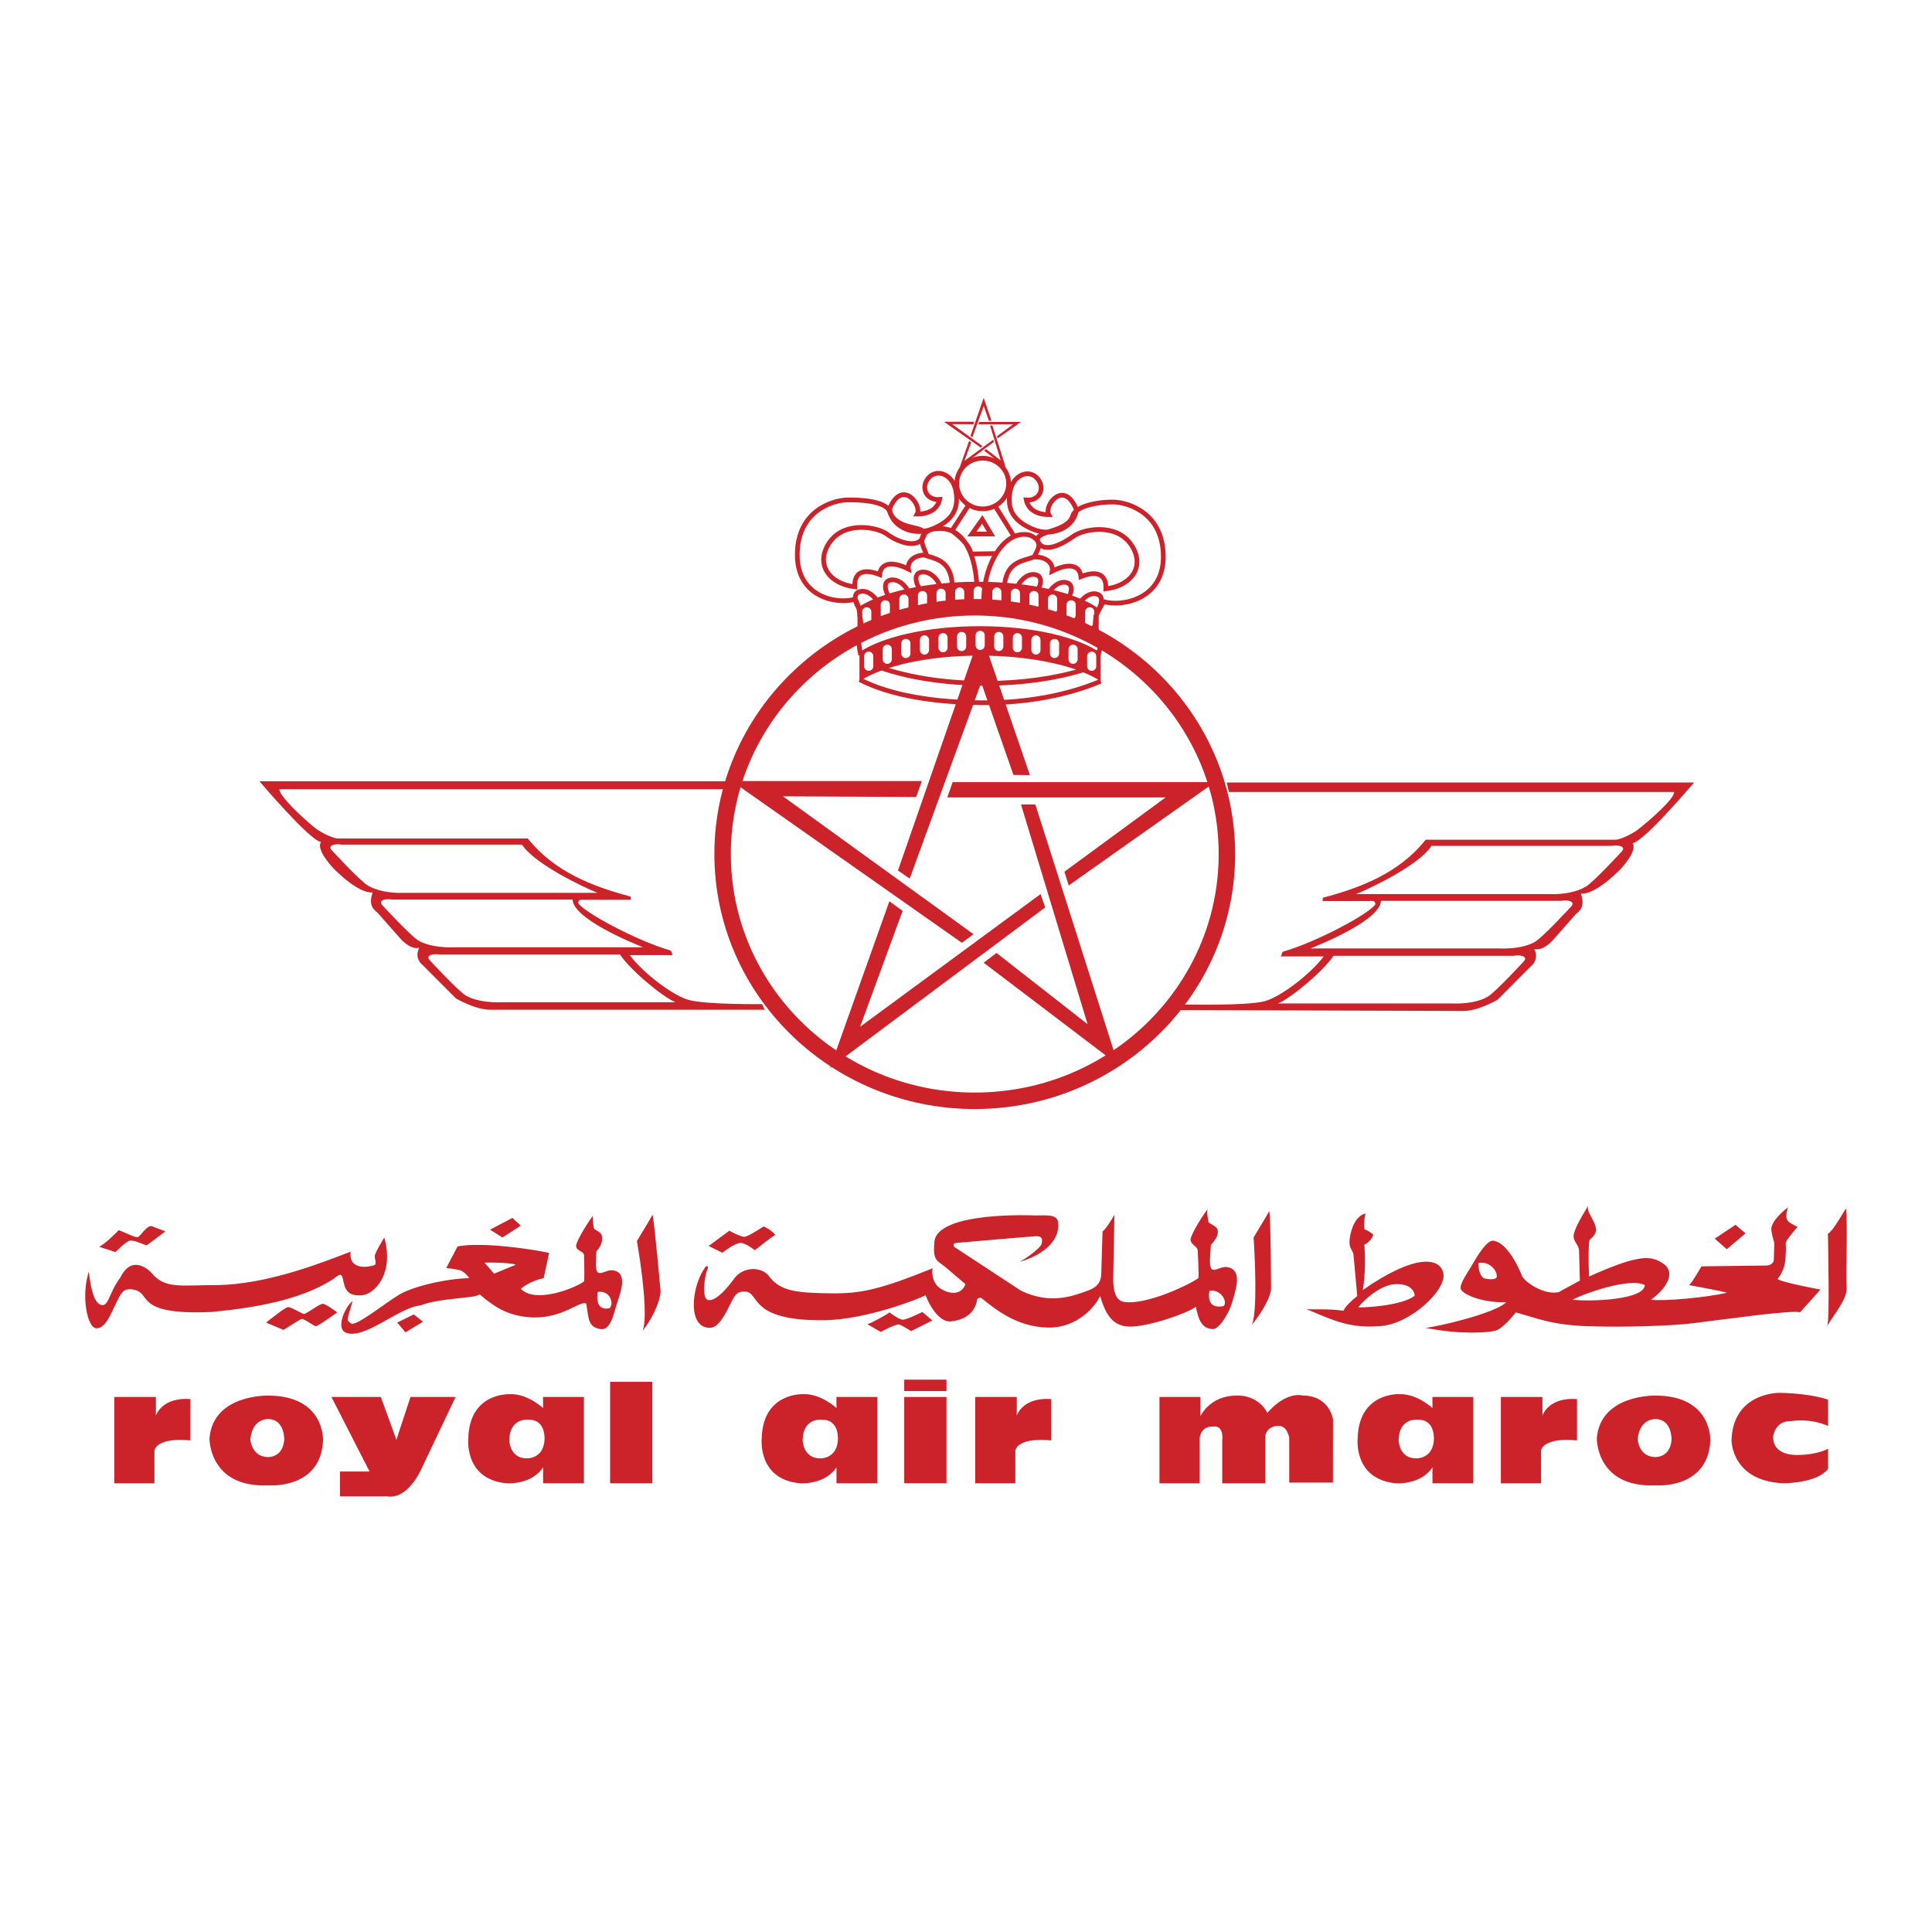
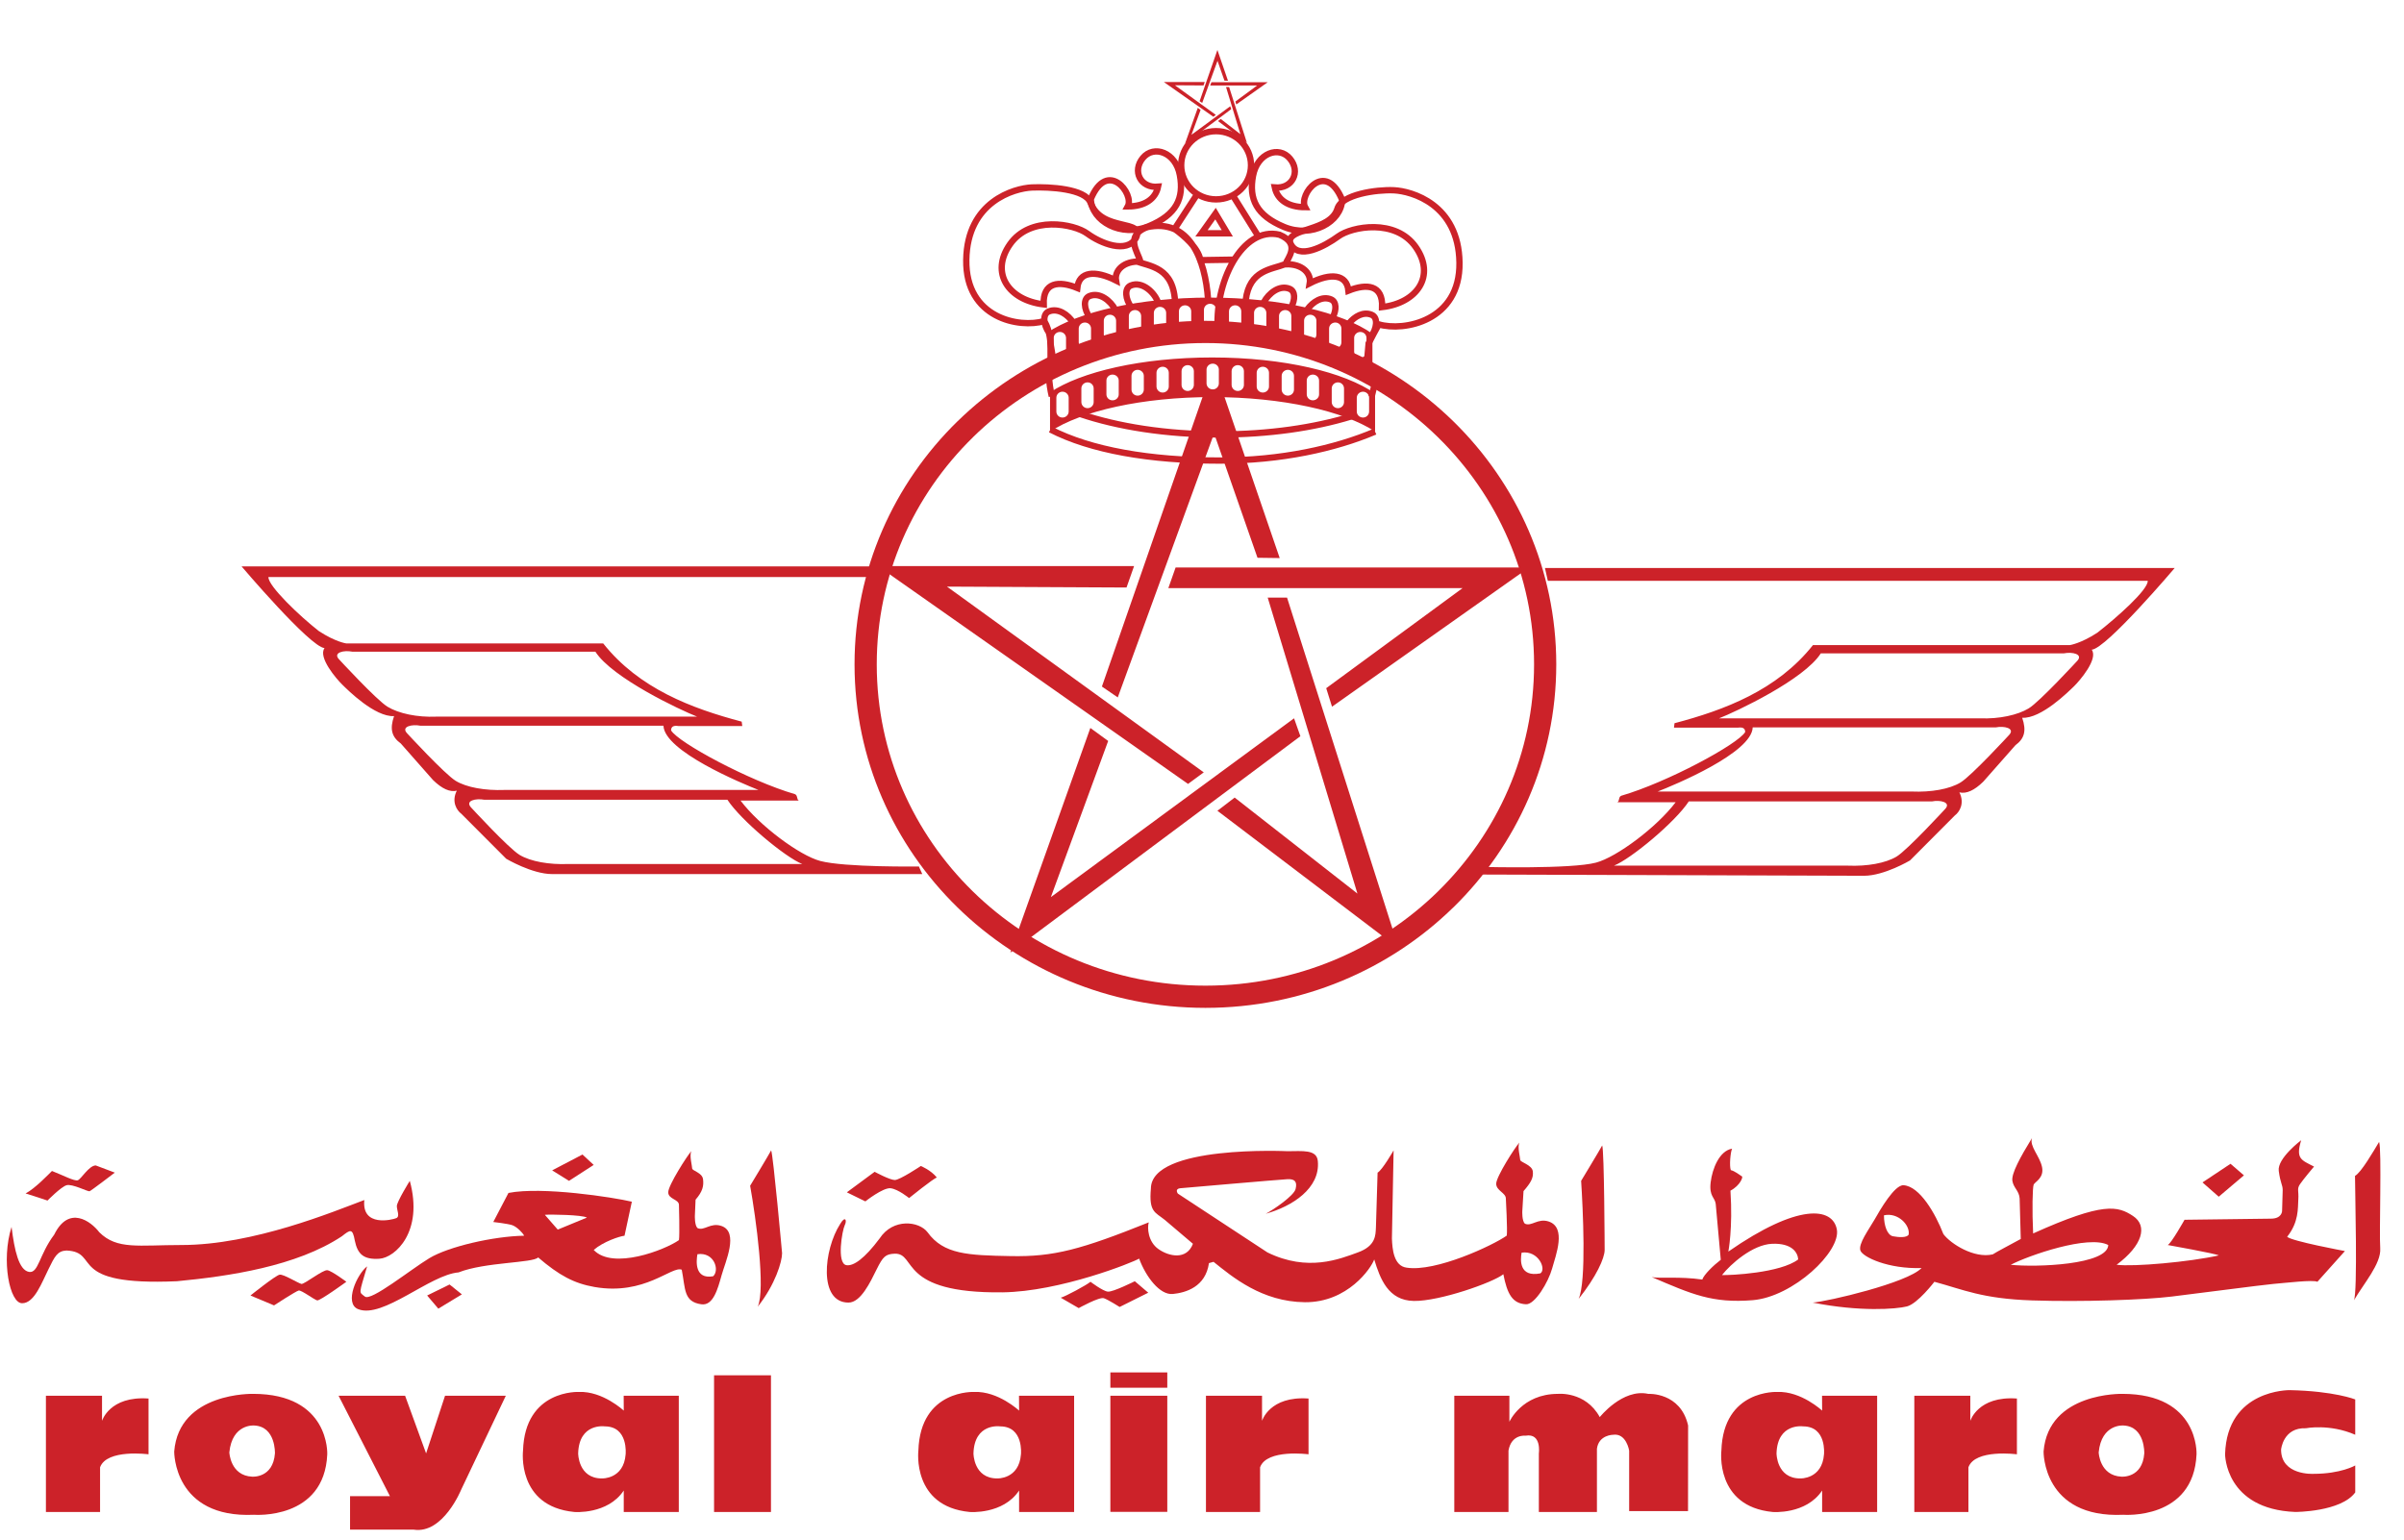
- <svg xmlns="http://www.w3.org/2000/svg" width="2500" height="2500" viewBox="0 0 192.756 192.756">
+ <svg xmlns="http://www.w3.org/2000/svg" viewBox="8 36 178 114">
  <path d="M15.41 147.987H11.4v-8.609h4.154v1.86s.559-1.86 3.443-1.654v4.131s-3.09-.413-3.588.962v3.31h.001zM101.301 147.987h-4.008v-8.609h4.152v1.86s.553-1.86 3.443-1.654v4.131s-3.096-.413-3.588.962v3.31h.001zM32.231 143.715c-.212 4.888-5.418 4.479-5.418 4.479-5.98.274-5.914-4.685-5.914-4.685.352-4.412 5.841-4.271 5.841-4.271 5.697 0 5.491 4.477 5.491 4.477zm-5.418-2.134s-1.621-.142-1.833 1.994c0 0 .073 1.723 1.689 1.796 0 0 1.548.133 1.688-1.723 0 0 .072-2.002-1.544-2.067zM170.639 143.715c-.213 4.888-5.418 4.479-5.418 4.479-5.982.274-5.908-4.685-5.908-4.685.352-4.412 5.836-4.271 5.836-4.271 5.701 0 5.49 4.477 5.49 4.477zm-5.418-2.134s-1.621-.142-1.828 1.994c0 0 .068 1.723 1.689 1.796 0 0 1.549.133 1.688-1.723 0 0 .072-2.002-1.549-2.067zM33.07 139.378h4.925l1.555 4.271 1.402-4.271h4.5l-3.304 6.953s-1.336 3.305-3.516 2.964h-4.713v-2.481h2.952l-3.801-7.436zM54.179 139.378h4.081v8.609h-4.076v-1.588c-1.196 1.794-3.66 1.588-3.66 1.588-4.289-.415-3.797-4.547-3.797-4.547.14-4.549 4.149-4.344 4.149-4.344 1.761-.066 3.309 1.383 3.309 1.383l-.006-1.101zm-1.404 2.268s-1.9-.273-1.966 2.002c0 0 0 1.855 1.754 1.855 0 0 1.621.068 1.761-1.789-.001.001.213-2.068-1.549-2.068zM83.45 139.378h4.081v8.609h-4.074v-1.588c-1.196 1.794-3.662 1.588-3.662 1.588-4.288-.415-3.795-4.547-3.795-4.547.14-4.549 4.147-4.344 4.147-4.344 1.762-.066 3.311 1.383 3.311 1.383l-.008-1.101zm-1.403 2.268s-1.902-.273-1.968 2.002c0 0 0 1.855 1.76 1.855-.004 0 1.617.068 1.756-1.789.001.001.213-2.068-1.548-2.068zM153.75 147.987h-4.008v-8.609h4.146v1.86s.561-1.86 3.451-1.654v4.131s-3.1-.413-3.59.962v3.31h.001zM142.91 139.378h4.08v8.609h-4.074v-1.588c-1.197 1.794-3.664 1.588-3.664 1.588-4.285-.415-3.795-4.547-3.795-4.547.141-4.549 4.148-4.344 4.148-4.344 1.762-.066 3.311 1.383 3.311 1.383l-.006-1.101zm-1.404 2.268s-1.9-.273-1.967 2.002c0 0 0 1.855 1.756 1.855 0 0 1.621.068 1.76-1.789 0 .001.213-2.068-1.549-2.068zM60.871 137.862h4.214v10.125h-4.214v-10.125zM90.215 139.378h4.215v8.603h-4.215v-8.603zM90.215 137.65h4.215v1.135h-4.215v-1.135zM115.68 147.987v-8.609h4.08v1.928s.922-2.067 3.594-2.067c0 0 2.041-.208 3.098 1.721 0 0 1.688-2.136 3.59-1.721 0 0 2.387-.142 2.951 2.343l-.006 6.338h-4.359v-4.479s-.207-1.313-1.191-1.172c0 0-1.057 0-1.195 1.033v4.686h-4.301v-4.339s.219-1.521-.977-1.313c0 0-1.057-.135-1.27 1.105v4.547h-4.014v-.001zM182.391 139.651s-1.549-.621-4.854-.688c0 0-4.646-.072-4.785 4.751 0 0 0 4.064 5.199 4.272 0 0 3.381 0 4.439-1.448v-1.997s-1.059.621-3.1.621c0 0-2.391.135-2.391-1.794 0 0 .145-1.649 1.834-1.583 0 0 1.754-.347 3.656.482v-2.616h.002zM38.342 123.461s-.958 1.544-.958 1.867c0 .324.248.771-.044.896-.29.121-2.572.688-2.364-1.343-2.281.856-8.219 3.333-13.535 3.333-3.176 0-4.774.363-6.088-.944-.626-.823-2.259-2.024-3.338.173-1.123 1.492-1.163 2.884-1.867 2.762-.75-.13-1.079-1.583-1.292-3.333-.788 2.481-.139 5.691.794 5.653.9 0 1.459-1.562 1.935-2.511.463-.946.66-1.364 1.341-1.393 2.578.117-.122 2.638 8.179 2.275 3.863-.369 8.844-1.102 12.21-3.331.622-.493.789-.61.956.323.208 1.018.666 1.42 1.829 1.342 1.156-.083 3.275-1.99 2.242-5.769zM184.156 120.577c-.414.688-1.33 2.275-1.783 2.515 0 1.181.207 8.7-.084 9.225.705-1.219 2.033-2.723 1.951-3.857-.084-1.142.123-7.358-.084-7.883zM173.154 122.198l-2.074 1.38 1.203 1.058 1.865-1.582-.994-.856z" fill-rule="evenodd" clip-rule="evenodd" fill="#cc2229" />
  <path d="M179.338 122.404s-.789.935-1.035 1.298c-.252.369-.084.486-.129 1.141-.039.648.045 1.666-.826 2.761.33.325 4.277 1.057 4.277 1.057l-2.037 2.276c-.289-.164-2.363.084-3.279.161-.912.084-5.525.694-7.516.934-1.994.245-6.641.409-10.336.285-3.695-.122-5.109-.81-7.229-1.38 0 0-1.24 1.626-2.035 1.826-.789.201-3.482.409-6.971-.285 1.08-.077 7.016-1.457 8.055-2.559-2.453.084-4.359-.812-4.527-1.298-.168-.491.619-1.549 1.039-2.276.414-.731 1.494-2.604 2.158-2.559 1.201.078 2.365 2.112 2.947 3.616.541.728 2.287 1.828 3.656 1.504.244-.168 1.492-.816 2.074-1.14l-.084-3.008c-.041-.57-.453-.771-.537-1.298-.084-.53.58-1.749 1.453-3.169-.207.608.58 1.336.744 2.152.166.811-.537 1.096-.621 1.297-.084.206-.123 1.911-.039 3.617 5.227-2.354 6.268-2.03 7.391-1.297 1.119.732.705 2.19-1.209 3.616 1.248.162 5.402-.207 7.561-.692-.168-.123-3.779-.771-3.779-.771.244-.084 1.246-1.869 1.246-1.869l6.395-.082c.828 0 .828-.57.828-.57l.045-1.543c0-.408-.168-.487-.291-1.42-.129-.934 1.66-2.276 1.66-2.276-.42 1.382 0 1.46.951 1.951zm-15.236 5.81c-1.453-.771-5.896.771-7.221 1.464 1.906.201 7.178 0 7.221-1.464zm-14.78-.772c.123-.694-.787-1.666-1.828-1.427 0 .778.252 1.466.664 1.55.414.079 1.035.123 1.164-.123zM136.156 122.667c.285.062.688.381.812.458.127 0-.096.672-.84 1.063.184 2.778-.156 4.512-.156 4.512 5.172-3.596 7.721-3.293 8.033-1.644.312 1.644-3.236 4.997-6.229 5.244-2.99.239-4.482-.431-7.473-1.712.557.124 2.057-.062 3.74.184.121-.362.805-1.033 1.369-1.464l-.375-4.143c-.062-.486-.498-.548-.375-1.588.123-1.033.654-2.342 1.588-2.499-.121.248-.217 1.281-.094 1.589zm4.989 6.614c-.035-.521-.471-1.218-1.936-1.158-1.459.062-3.08 1.521-3.707 2.315.594.028 4.332-.15 5.643-1.157zM126.631 120.84c-.156.302-1.559 2.621-1.559 2.621.127 1.979.406 7.464-.186 8.745 1.309-1.646 1.928-3.02 1.928-3.629 0 0-.027-7.402-.183-7.737zM120.561 121.907c0 .179.871.363.934.851.061.486-.158.854-.689 1.464l-.09 1.493s-.033.698.186.916c.498.24.967-.43 1.777-.155 1.314.446.525 2.47.246 3.477-.279 1.006-1.273 2.678-1.928 2.649-1.029-.044-1.404-.794-1.684-2.225-.75.61-4.734 2.013-6.631 1.979-1.898-.029-2.492-1.644-2.93-3.075-.217.638-1.961 3.196-5.137 3.17-3.174-.033-5.355-1.862-6.76-2.992l-.34.095c-.252 1.768-1.716 2.192-2.678 2.287-.967.091-1.995-1.28-2.493-2.621-.436.274-5.854 2.448-10.118 2.499-7.754.089-6.323-2.896-7.973-2.863-.688.028-.872.212-1.342 1.158-.469.949-1.179 2.464-2.085 2.464-2.241 0-1.833-3.93-.62-5.818.374-.644.526-.274.341.089-.184.369-.62 2.835.124 2.958.525.084 1.341-.486 2.459-1.979 1-1.526 2.929-1.281 3.55-.458 1.186 1.643 2.99 1.705 6.166 1.765 3.176.062 5.199-.486 10.213-2.499-.123.397-.061 1.433.716 1.979.782.553 2.09.827 2.554-.392l-2.085-1.771c-.715-.575-1.185-.575-1.028-2.313 0-3.26 10.12-2.773 10.12-2.773 1.088 0 2.164-.152 2.24.732.191 2.013-1.895 3.354-3.857 3.901.594-.308 2.086-1.341 2.209-1.827.141-.549-.061-.768-.621-.732-.559.027-7.943.671-7.943.671-.402.062-.15.396-.15.396l6.631 4.355c2.99 1.465 5.354.486 6.697 0 1.336-.485 1.307-1.279 1.336-1.855l.123-4.053c.346-.186 1.186-1.649 1.186-1.649l-.125 6.524c.029.761.125 2.039 1.092 2.162 2.145.336 6.385-1.643 7.412-2.375.061-.397-.068-2.745-.068-2.745 0-.424-.715-.581-.715-1.096 0-.521 1.402-2.712 1.717-3.046-.158.333.061 1.094.061 1.278zm.105 6.871c-.096.52-.201 1.844 1.387 1.536.468-.3-.141-1.72-1.387-1.536zM72.761 122.791l-2.057 1.52 1.369.672s1.309-1.035 1.867-.973c.56.062 1.371.726 1.371.726s1.805-1.458 2.057-1.52c-.436-.549-1.185-.856-1.185-.856s-1.555 1.04-1.929 1.04c-.374-.001-1.493-.609-1.493-.609z" fill-rule="evenodd" clip-rule="evenodd" fill="#cc2229" />
  <path d="M88.744 130.937c-.29.245-1.867 1.095-2.203 1.179l1.331.771s1.537-.855 1.867-.731c.336.121 1.163.647 1.163.647l2.118-1.057-.995-.85s-1.622.812-1.997.771c-.373-.038-1.284-.73-1.284-.73zM65.098 121.203c-.157.308-1.555 2.621-1.555 2.621.436 2.438 1.152 7.683.56 8.961 1.307-1.647 1.805-3.353 1.805-3.963-.001 0-.655-7.283-.81-7.619zM41.954 130.242c-2.121.168-5.608 3.456-7.436 2.722-1.063-.424-.083-2.599.665-3.169-.62 2.119-.62 1.873-.167 2.236.458.369 3.364-1.99 4.779-2.845 1.409-.851 4.729-1.621 7.016-1.661-.128-.245-.542-.654-.871-.777-.336-.117-1.416-.239-1.416-.239l1.124-2.152c2.488-.492 7.765.323 9.136.648l-.542 2.521c-.375.04-1.577.442-2.282 1.052 1.409 1.503 5.283 0 6.312-.728.062-.396 0-2.604 0-2.604 0-.426-.794-.42-.794-.939s1.404-2.711 1.711-3.047c-.156.336.061 1.097.061 1.28 0 .179.745.313.805.8.062.485-.022.905-.553 1.516l-.051 1.184s-.027.705.19.917c.498.241.962-.431 1.773-.156 1.318.446.29 2.66.011 3.667-.28 1.006-.621 2.26-1.493 2.136-1.325-.184-1.174-1.13-1.453-2.561-.75-.302-2.729 1.929-6.458 1.28-1.515-.264-2.617-.855-4.176-2.191-.369.422-3.941.339-5.891 1.11zm17.686-1.347c-.095.516-.212 1.878 1.164 1.633.497-.448.078-1.817-1.164-1.633zm-10.342-1.823l2.158-.889c-.33-.206-2.695-.245-3.114-.206l.956 1.095z" fill-rule="evenodd" clip-rule="evenodd" fill="#cc2229" />
  <path fill-rule="evenodd" clip-rule="evenodd" fill="#cc2229" d="M51.127 121.511l-2.243 1.174 1.248.776 1.827-1.179-.832-.771zM15.091 122.32c.122.039 1.409.532 1.409.532s-1.745 1.336-1.869 1.38c-.122.04-1.285-.57-1.705-.446-.413.122-1.409 1.135-1.409 1.135s-1.33-.447-1.621-.526c.706-.369 1.745-1.464 1.951-1.665.833.324 1.661.771 1.913.688.245-.079.827-1.098 1.331-1.098zM30.325 131.098c.25 0 1.577-1.057 1.911-1.018.33.044 1.409.856 1.409.856s-1.951 1.42-2.157 1.38c-.208-.04-1.163-.772-1.371-.732-.206.045-1.827 1.102-1.827 1.102l-1.745-.732s1.873-1.504 2.163-1.543c.292-.046 1.325.61 1.617.687zM41.288 131.138l-1.661.815.827.974 1.745-1.057-.911-.732z" />
  <path d="M71.273 85.207v-.011c.003-7.023 2.918-13.389 7.621-17.99l.001.002c4.697-4.594 11.181-7.438 18.333-7.445h.037c7.16.003 13.656 2.854 18.355 7.453 4.697 4.601 7.604 10.953 7.611 17.969v.033c-.004 7.028-2.918 13.391-7.621 17.991l-.002-.002c-4.695 4.593-11.182 7.436-18.334 7.442h-.034c-7.162-.004-13.656-2.852-18.354-7.451-4.697-4.596-7.606-10.951-7.613-17.969v-.022zm1.645-.011v.033c.004 6.561 2.726 12.501 7.119 16.799 4.397 4.306 10.484 6.975 17.204 6.976h.035c6.713-.005 12.789-2.667 17.186-6.968v-.003c4.396-4.303 7.125-10.25 7.125-16.815v-.033c-.004-6.557-2.725-12.499-7.115-16.799-4.4-4.308-10.486-6.976-17.205-6.978h-.037c-6.709.005-12.789 2.67-17.184 6.971v.003c-4.4 4.303-7.127 10.252-7.128 16.814z" fill="#cc2229" />
  <path d="M72.303 78.738H27.876c-.04.654 2.325 2.906 3.733 4.003 1.247.816 2.035.916 2.035.916h19.02c2.654 3.348 6.557 4.814 10.253 5.792l.044.325h-4.735c-.292-.044-.538 0-.538.323.538.907 5.792 3.74 9.174 4.724.219.09.112.409.292.475h-4.321c1.414 1.874 4.371 4.065 5.898 4.472 1.827.486 7.305.409 7.305.409l.252.563H48.884c-1.492 0-3.403-1.135-3.403-1.135l-3.322-3.331c-.336-.246-.75-.895-.336-1.711-.513.124-1.095-.14-1.761-.788l-2.386-2.707c-.666-.487-.834-1.057-.498-2.028-1.416.077-3.428-1.929-3.841-2.338-.418-.409-1.805-2.012-1.308-2.7-1.079-.084-6.144-6.053-6.144-6.053h46.623l-.205.789zM61.86 95.234H43.858c-.62-.117-1.431.062-.994.555 0 0 2.8 3.046 3.61 3.532.812.486 2.181.732 3.612.672H67.4c-1.241-.486-4.545-3.232-5.54-4.759zm-4.735-5.483H39.129c-.626-.124-1.438.061-1 .547 0 0 2.805 3.047 3.616 3.539.805.487 2.174.728 3.611.672h18.806c-1.245-.493-6.975-2.868-7.037-4.758zm-5.042-5.484H34.081c-.62-.124-1.431.062-.995.548 0 0 2.802 3.046 3.611 3.532.812.493 2.181.794 3.611.732h19.31c-1.246-.486-6.288-2.861-7.535-4.812zM122.393 78.068h46.631s-5.064 5.976-6.145 6.053c.498.694-.895 2.298-1.309 2.707-.418.402-2.432 2.415-3.84 2.335.33.973.162 1.543-.498 2.03l-2.387 2.705c-.664.648-1.246.912-1.766.79.412.816 0 1.464-.336 1.71l-3.32 3.332s-1.906 1.135-3.406 1.135l-28.404-.091.252-.563s6.479.168 8.307-.319c1.527-.406 4.484-2.604 5.898-4.472h-4.322c.186-.068.072-.387.291-.481 3.389-.982 8.637-3.813 9.18-4.718 0-.325-.25-.369-.543-.325h-4.729l.039-.33c3.695-.973 7.598-2.438 10.252-5.786h19.02s.787-.106 2.035-.917c1.408-1.095 3.779-3.191 3.732-3.846h-44.42l-.212-.949zm5.109 22.047h17.314c1.432.062 2.801-.184 3.611-.67.811-.493 3.611-3.539 3.611-3.539.438-.487-.375-.672-.994-.548h-18.002c-.995 1.527-4.292 4.266-5.54 4.757zm3.238-5.489h18.812c1.43.062 2.799-.179 3.611-.67.809-.487 3.611-3.534 3.611-3.534.436-.486-.377-.67-.996-.548h-18.002c-.059 1.89-5.79 4.266-7.036 4.752zm4.545-5.423h19.309c1.432.062 2.801-.245 3.611-.732.811-.486 3.611-3.534 3.611-3.534.438-.487-.375-.67-.994-.547H142.82c-1.24 1.952-6.289 4.327-7.535 4.813zM91.971 77.927H73.006l22.961 16.135 1.164-.856-19.013-13.758 13.294.067.559-1.588zM95.045 78.033h26.168l-14.586 10.31-.43-1.371 10.098-7.413H94.508l.537-1.526z" fill-rule="evenodd" clip-rule="evenodd" fill="#cc2229" />
  <path fill-rule="evenodd" clip-rule="evenodd" fill="#cc2229" d="M98.141 96.051l13.429 10.197-8.273-25.984h-1.432l6.643 21.92-9.09-7.111-1.277.978zM102.754 77.334l-4.26-12.432-1.318.118-7.587 21.83 1.174.805 7.133-19.551 3.213 9.208 1.645.022z" />
  <path fill-rule="evenodd" clip-rule="evenodd" fill="#cc2229" d="M88.733 89.918l-5.925 16.638 21.477-16.028-.469-1.325-18.007 13.243 4.244-11.566-1.32-.962zM97.203 42.077h-3.025l3.662 2.571.183-.141-3.028-2.191 2.118.013.09-.252zM97.695 42.092h4.17l-2.326 1.645-.066-.218 1.609-1.186h-3.477l.09-.241z" />
  <path fill-rule="evenodd" clip-rule="evenodd" fill="#cc2229" d="M98.186 44.967l2.142 1.621-1.32-4.143h-.229l1.063 3.493-1.455-1.128-.201.157zM98.924 41.981l-.783-2.282-1.318 3.798.191.128 1.134-3.121.514 1.471.262.006z" />
  <path fill-rule="evenodd" clip-rule="evenodd" fill="#cc2229" d="M96.688 43.988l-.944 2.649 3.422-2.554-.074-.213-2.873 2.114.677-1.844-.208-.152z" />
  <path d="M97.449 58.177c-.207-2.98-1.387-6.049-4.552-5.345-1.621.671-.648 1.811-.458 2.543-1.248-.06-1.929.672-1.807 1.397-1.56-.787-2.739-.665-2.867.555-1.371-.555-2.55-.431-2.488 1.218-2.595-.308-3.987-2.32-2.495-4.451 1.493-2.135 4.735-1.526 5.73-.792.996.732 2.908 1.498 3.59.341.727-1.466-2.533-.409-3.36-2.639-.38-1.028-3.03-1.174-4.339-1.119-1.307.062-4.795 1.04-4.857 5.367-.062 4.326 3.919 5.076 5.786 4.528.436.789.442 1.61.442 1.61l.246 1.481m9.438-14.629c0-1.397 1.157-2.527 2.583-2.527 1.432 0 2.588 1.13 2.588 2.527 0 1.398-1.156 2.526-2.588 2.526-1.425.001-2.583-1.128-2.583-2.526zm2.728 12.456c-.346-3.791 1.818-7.973 4.551-7.313 1.617.672.582 1.762.438 2.191 1.246-.06 1.928.672 1.805 1.404 1.555-.794 2.738-.672 2.863.548 1.369-.548 2.555-.426 2.492 1.218 2.594-.303 3.986-2.315 2.488-4.451-1.492-2.13-4.729-1.52-5.725-.792-1.002.732-3.035 1.845-3.572.463-.25-1.095 2.992-.81 3.504-2.515.318-1.046 2.869-1.42 4.178-1.358 1.307.06 4.795 1.033 4.857 5.36.062 4.327-4.113 5.121-5.98 4.572a48.375 48.375 0 0 0-.746 1.404l-.143 1.626m-8.991-4.275c0-.196.018-.375.033-.548.273-2.258 1.924-2.265 2.908-2.661m.469 3.17c.285-.548.301-1.167-.123-1.347-.748-.319-1.561.33-1.912.995m5.109 1.102c.27-.537.279-1.141-.133-1.314-.65-.274-1.342.173-1.746.726m4.68 2.058c.453-.592.576-1.437.072-1.645-.609-.257-1.258.119-1.67.627m-12.88-1.408c-.062-2.802-1.884-2.78-2.941-3.209m-.308 3.432c-.431-.592-.537-1.404-.04-1.61.856-.358 1.796.536 2.035 1.292m-5.097 1.033c-.396-.582-.476-1.34 0-1.542.754-.314 1.565.334 1.917 1.006m-4.908 1.706c-.409-.588-.498-1.371-.018-1.572.688-.285 1.42.224 1.812.823m13.696-6.408l-1.811-2.901m-2.633-.314l-1.744 2.684c.666.487 1.744 1.38 1.911 2.314l2.451-.038m-1.332-3.41l-1.04 1.458h1.911l-.871-1.458z" fill="none" stroke="#cc2229" stroke-width=".469" stroke-miterlimit="2.613" />
  <path d="M97.756 62.476c-5.21 0-9.715 1.051-12.008 2.588v2.906c2.304-1.526 6.827-2.559 12.008-2.559 5.172 0 9.756 1.033 12.059 2.554v-2.817c-2.249-1.582-6.76-2.672-12.059-2.672zm-10.628 4.003c0 .25-.206.447-.458.447s-.454-.196-.454-.447V65.46c0-.246.202-.447.454-.447s.458.201.458.447v1.019zm1.851-.694a.45.45 0 0 1-.453.446.455.455 0 0 1-.458-.446v-1.018c0-.246.207-.447.458-.447a.45.45 0 0 1 .453.447v1.018zm1.855-.575c0 .245-.201.44-.458.44a.444.444 0 0 1-.453-.44v-1.024c0-.246.201-.442.453-.442.257 0 .458.197.458.442v1.024zm1.858-.354a.456.456 0 0 1-.46.448.45.45 0 0 1-.452-.448v-1.018a.45.45 0 0 1 .452-.447c.252 0 .46.201.46.447v1.018zm1.849-.228a.45.45 0 0 1-.452.447.455.455 0 0 1-.459-.447v-1.017c0-.246.208-.447.459-.447a.45.45 0 0 1 .452.447v1.017zm1.857-.117a.456.456 0 0 1-.46.447.45.45 0 0 1-.452-.447v-1.018a.45.45 0 0 1 .452-.448c.252 0 .46.201.46.448v1.018zm1.85-.113a.445.445 0 0 1-.453.442.452.452 0 0 1-.459-.442v-1.022c0-.247.209-.442.459-.442.252 0 .453.195.453.442v1.022zm1.856.113a.45.45 0 0 1-.459.447.455.455 0 0 1-.453-.447v-1.018c0-.247.209-.448.453-.448.258 0 .459.201.459.448v1.018zm1.857.117c0 .246-.207.447-.459.447s-.453-.201-.453-.447v-1.017c0-.246.201-.447.453-.447s.459.201.459.447v1.017zm1.85.228c0 .247-.201.448-.453.448s-.459-.201-.459-.448v-1.018c0-.246.207-.447.459-.447s.453.201.453.447v1.018zm1.857.354c0 .245-.209.44-.461.44a.444.444 0 0 1-.451-.44v-1.024c0-.246.201-.442.451-.442.252 0 .461.197.461.442v1.024zm1.848.575a.449.449 0 0 1-.451.446.454.454 0 0 1-.459-.446v-1.018c0-.246.207-.447.459-.447a.45.45 0 0 1 .451.447v1.018zm1.857.694c0 .25-.201.447-.453.447s-.459-.196-.459-.447V65.46c0-.246.207-.447.459-.447s.453.201.453.447v1.019z" fill-rule="evenodd" clip-rule="evenodd" fill="#cc2229" />
  <path d="M87.933 66.646c2.812.957 6.424 1.532 10.358 1.532 3.652 0 7.029-.498 9.74-1.331m-22.255.962c2.979 1.537 7.367 2.304 12.515 2.304 4.574 0 8.572-.895 11.523-2.147m-.498-5.217c.645 1.415.684.828.246 2.622m-23.748-2.667c-.245.548-.155 1.723.068 2.649m7.865-15.522c-.19.911-.995 1.459-2.241 1.459.498-.911-1.499-3.534-2.74-.548.062 1.644 2.243 2.862 4.293 2.013 2.058-.855 2.616-2.074 2.304-3.779-.307-1.705-1.928-2.258-2.74-1.28-.809.971-.183 2.251 1.124 2.135zm8.644.055c.189.911 1 1.459 2.242 1.459-.498-.911 1.496-3.534 2.744-.548-.062 1.644-2.242 2.868-4.299 2.013s-2.617-2.074-2.303-3.78c.312-1.705 1.928-2.258 2.738-1.28.811.973.186 2.253-1.122 2.136z" fill="none" stroke="#cc2229" stroke-width=".469" stroke-miterlimit="2.613" />
  <path d="M97.555 58.042c-5.206 0-9.71 1.051-12.002 2.588v2.908c2.303-1.521 6.825-2.561 12.002-2.561 5.178 0 9.76 1.035 12.064 2.561V60.72c-2.246-1.588-6.758-2.678-12.064-2.678zM86.933 62.05a.45.45 0 0 1-.458.442.445.445 0 0 1-.453-.442v-1.022c0-.245.201-.441.453-.441a.45.45 0 0 1 .458.441v1.022zm1.851-.697c0 .246-.201.447-.453.447s-.458-.201-.458-.447v-1.019c0-.246.206-.447.458-.447s.453.201.453.447v1.019zm1.856-.577a.455.455 0 0 1-.458.447.45.45 0 0 1-.453-.447v-1.022c0-.248.201-.442.453-.442a.45.45 0 0 1 .458.442v1.022zm1.855-.347a.449.449 0 0 1-.458.442.445.445 0 0 1-.453-.442v-1.022c0-.245.201-.442.453-.442a.45.45 0 0 1 .458.442v1.022zm1.851-.235c0 .247-.201.448-.453.448s-.458-.201-.458-.448v-1.018c0-.246.206-.447.458-.447s.453.202.453.447v1.018zm1.856-.111c0 .246-.206.441-.458.441s-.453-.195-.453-.441V59.06c0-.246.201-.447.453-.447s.458.201.458.447v1.023zm1.851-.117c0 .246-.201.447-.453.447s-.457-.201-.457-.447v-1.017c0-.252.205-.449.457-.449s.453.197.453.449v1.017zm1.855.117a.445.445 0 0 1-.457.441.444.444 0 0 1-.453-.441V59.06a.45.45 0 0 1 .453-.447.45.45 0 0 1 .457.447v1.023zm1.856.111c0 .247-.205.448-.457.448s-.453-.201-.453-.448v-1.018c0-.246.201-.447.453-.447s.457.202.457.447v1.018zm1.851.235c0 .247-.201.442-.453.442s-.459-.195-.459-.442v-1.022c0-.245.207-.442.459-.442s.453.197.453.442v1.022zm1.856.347c0 .246-.207.447-.459.447s-.453-.201-.453-.447v-1.022c0-.248.201-.442.453-.442s.459.195.459.442v1.022zm1.851.577c0 .246-.201.447-.453.447s-.459-.201-.459-.447v-1.019c0-.246.207-.447.459-.447s.453.201.453.447v1.019zm1.856.697a.445.445 0 0 1-.453.442.451.451 0 0 1-.459-.442v-1.022c0-.245.209-.441.459-.441.252 0 .453.196.453.441v1.022z" fill-rule="evenodd" clip-rule="evenodd" fill="#cc2229" />
</svg>
